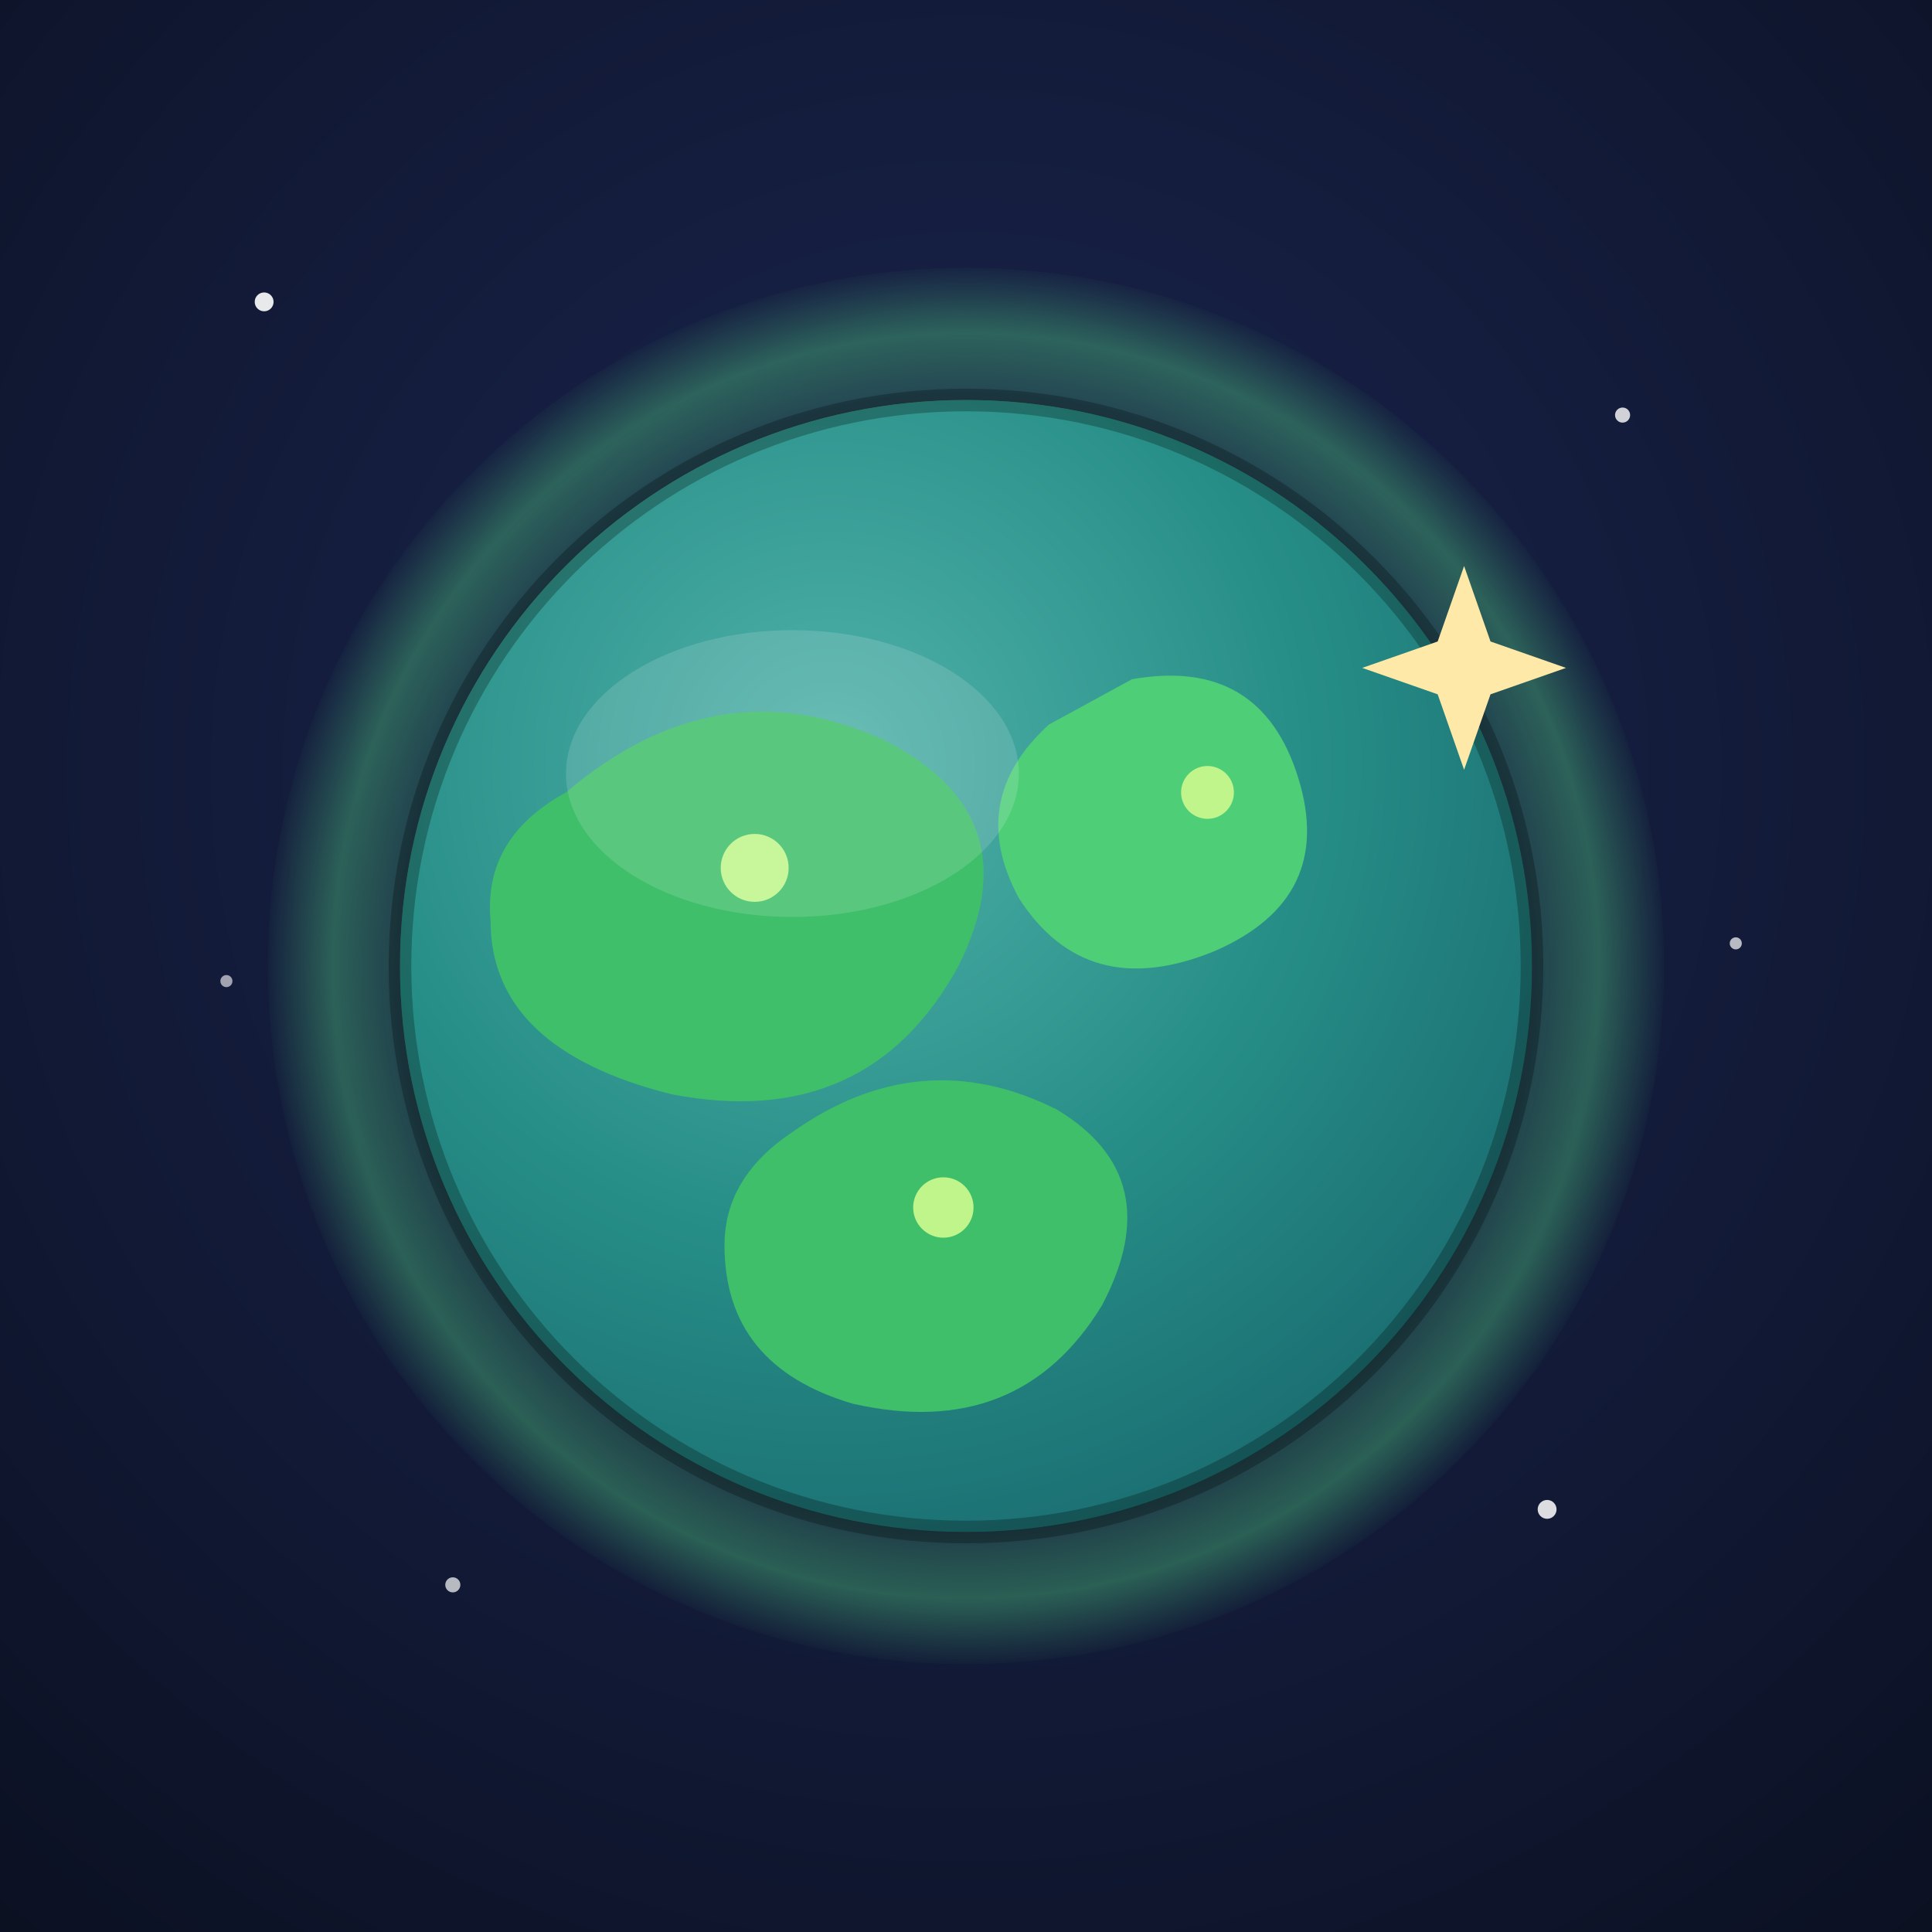
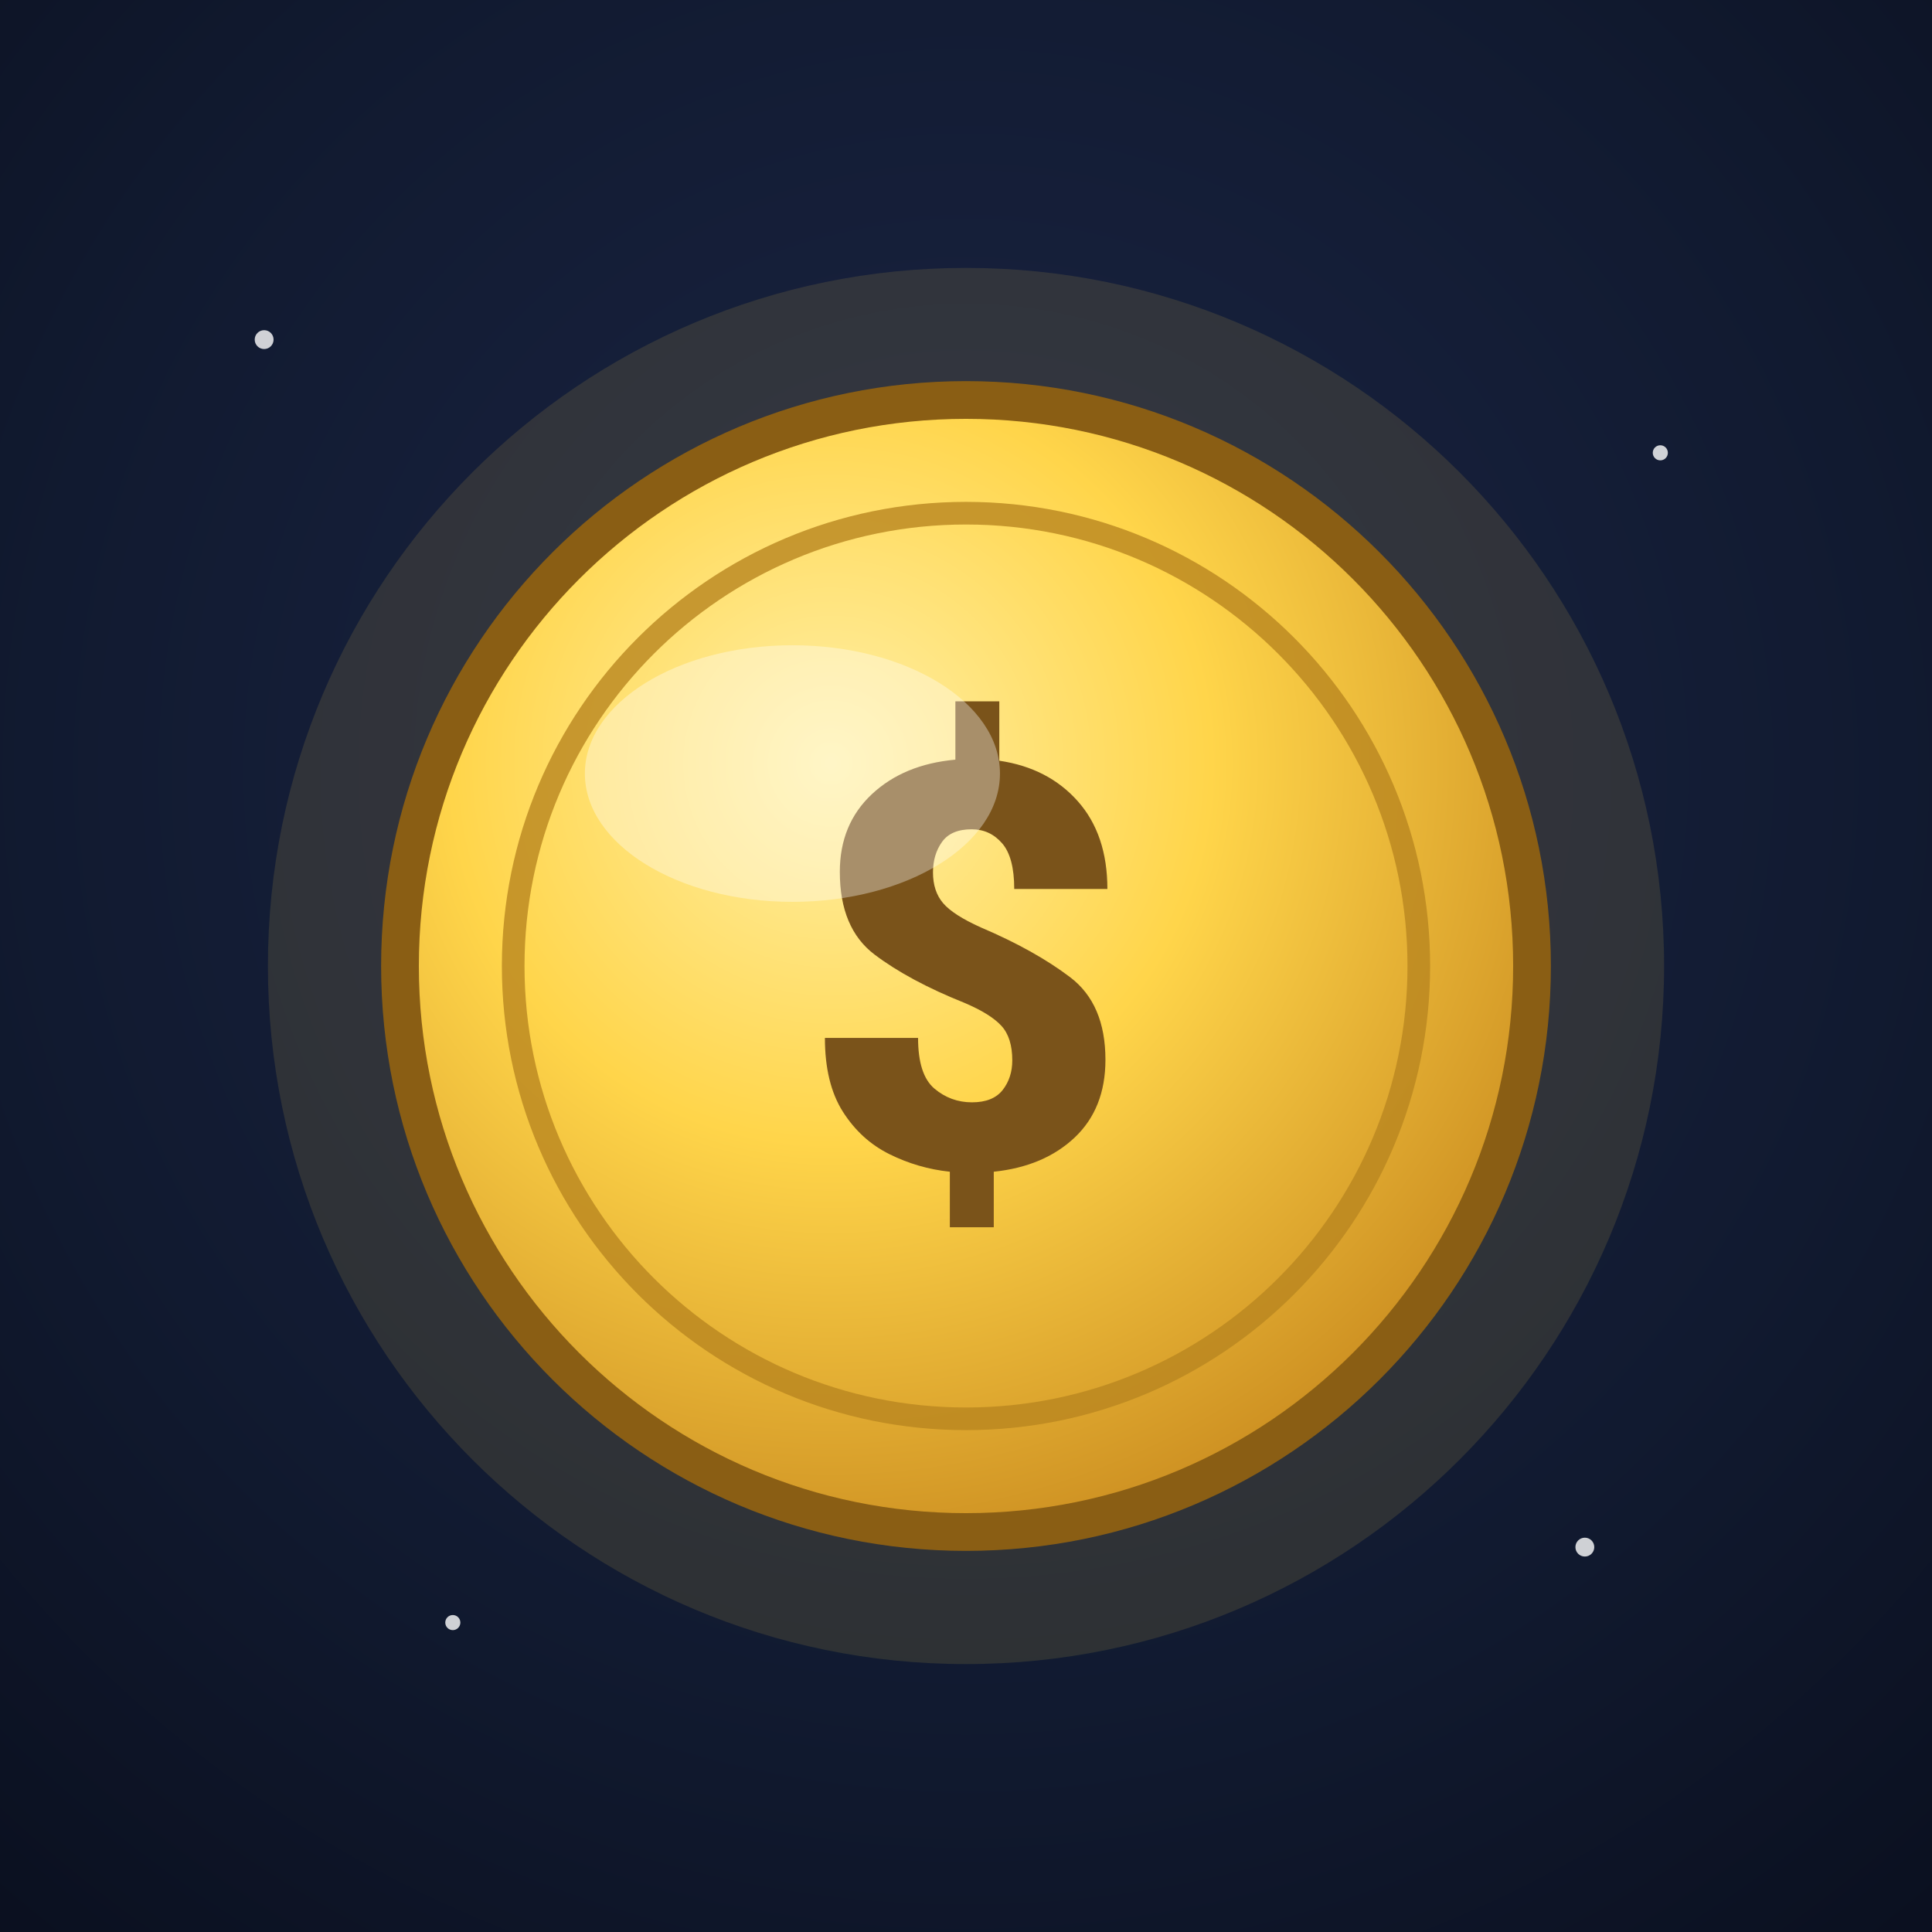
<svg xmlns="http://www.w3.org/2000/svg" viewBox="0 0 512 512" width="512" height="512">
  <defs>
    <radialGradient id="bg" cx="50%" cy="40%" r="80%">
-       <stop offset="0%" stop-color="#1b2650" />
-       <stop offset="60%" stop-color="#111935" />
-       <stop offset="100%" stop-color="#0b1020" />
+       <stop offset="0%" stop-color="#1b2545" />
+       <stop offset="60%" stop-color="#111a30" />
+       <stop offset="100%" stop-color="#0a0f1e" />
    </radialGradient>
-     <radialGradient id="planet" cx="38%" cy="32%" r="78%">
-       <stop offset="0%" stop-color="#8bf0ad" />
-       <stop offset="55%" stop-color="#2f9e5e" />
-       <stop offset="100%" stop-color="#124e29" />
+     <radialGradient id="coin" cx="38%" cy="32%" r="75%">
+       <stop offset="0%" stop-color="#fff0a8" />
+       <stop offset="45%" stop-color="#ffd54a" />
+       <stop offset="100%" stop-color="#c98a1e" />
    </radialGradient>
-     <radialGradient id="atmo" cx="50%" cy="50%" r="50%">
-       <stop offset="70%" stop-color="rgba(88,224,138,0)" />
-       <stop offset="90%" stop-color="rgba(88,224,138,0.35)" />
-       <stop offset="100%" stop-color="rgba(88,224,138,0)" />
-     </radialGradient>
-     <clipPath id="clip">
-       <circle cx="256" cy="256" r="150" />
-     </clipPath>
  </defs>
  <rect width="512" height="512" fill="url(#bg)" />
-   <g fill="#ffffff">
-     <circle cx="70" cy="80" r="2.5" opacity="0.9" />
-     <circle cx="430" cy="110" r="2" opacity="0.8" />
-     <circle cx="120" cy="420" r="2" opacity="0.7" />
-     <circle cx="410" cy="400" r="2.5" opacity="0.85" />
-     <circle cx="460" cy="250" r="1.6" opacity="0.7" />
-     <circle cx="60" cy="260" r="1.6" opacity="0.6" />
+   <g fill="#ffffff" opacity="0.8">
+     <circle cx="70" cy="90" r="2.5" />
+     <circle cx="440" cy="120" r="2" />
+     <circle cx="120" cy="430" r="2" />
+     <circle cx="420" cy="410" r="2.5" />
  </g>
-   <circle cx="256" cy="256" r="185" fill="url(#atmo)" />
-   <circle cx="256" cy="256" r="150" fill="url(#planet)" />
-   <g clip-path="url(#clip)">
-     <circle cx="256" cy="256" r="150" fill="#1f7fa8" opacity="0.55" />
-     <path d="M150,210 q40,-34 84,-14 q40,20 20,60 q-24,44 -76,34 q-48,-12 -48,-46 q-2,-22 20,-34 z" fill="#3fbf6a" />
-     <path d="M300,180 q34,-6 44,26 q10,32 -22,46 q-34,14 -52,-14 q-14,-26 8,-46 z" fill="#4fce78" />
-     <path d="M210,300 q34,-24 70,-6 q30,18 12,52 q-22,36 -66,26 q-34,-10 -34,-42 q0,-18 18,-30 z" fill="#3fbf6a" />
-     <circle cx="200" cy="230" r="9" fill="#bff58a" />
-     <circle cx="320" cy="210" r="7" fill="#bff58a" />
-     <circle cx="250" cy="320" r="8" fill="#bff58a" />
-     <ellipse cx="210" cy="205" rx="60" ry="38" fill="#ffffff" opacity="0.14" />
-   </g>
-   <circle cx="256" cy="256" r="150" fill="none" stroke="rgba(0,0,0,0.25)" stroke-width="6" />
-   <g fill="#ffe9a8">
-     <path d="M388,150 l7,20 l20,7 l-20,7 l-7,20 l-7,-20 l-20,-7 l20,-7 z" />
-   </g>
+   <circle cx="256" cy="256" r="185" fill="#ffd54a" opacity="0.12" />
+   <circle cx="256" cy="256" r="150" fill="url(#coin)" />
+   <circle cx="256" cy="256" r="150" fill="none" stroke="#8a5e14" stroke-width="10" />
+   <circle cx="256" cy="256" r="120" fill="none" stroke="#b9861f" stroke-width="6" opacity="0.8" />
+   <text x="256" y="258" text-anchor="middle" dominant-baseline="central" font-family="-apple-system, Segoe UI, Roboto, sans-serif" font-size="150" font-weight="900" fill="#7a531a">$</text>
+   <ellipse cx="210" cy="205" rx="55" ry="34" fill="#ffffff" opacity="0.35" />
</svg>
